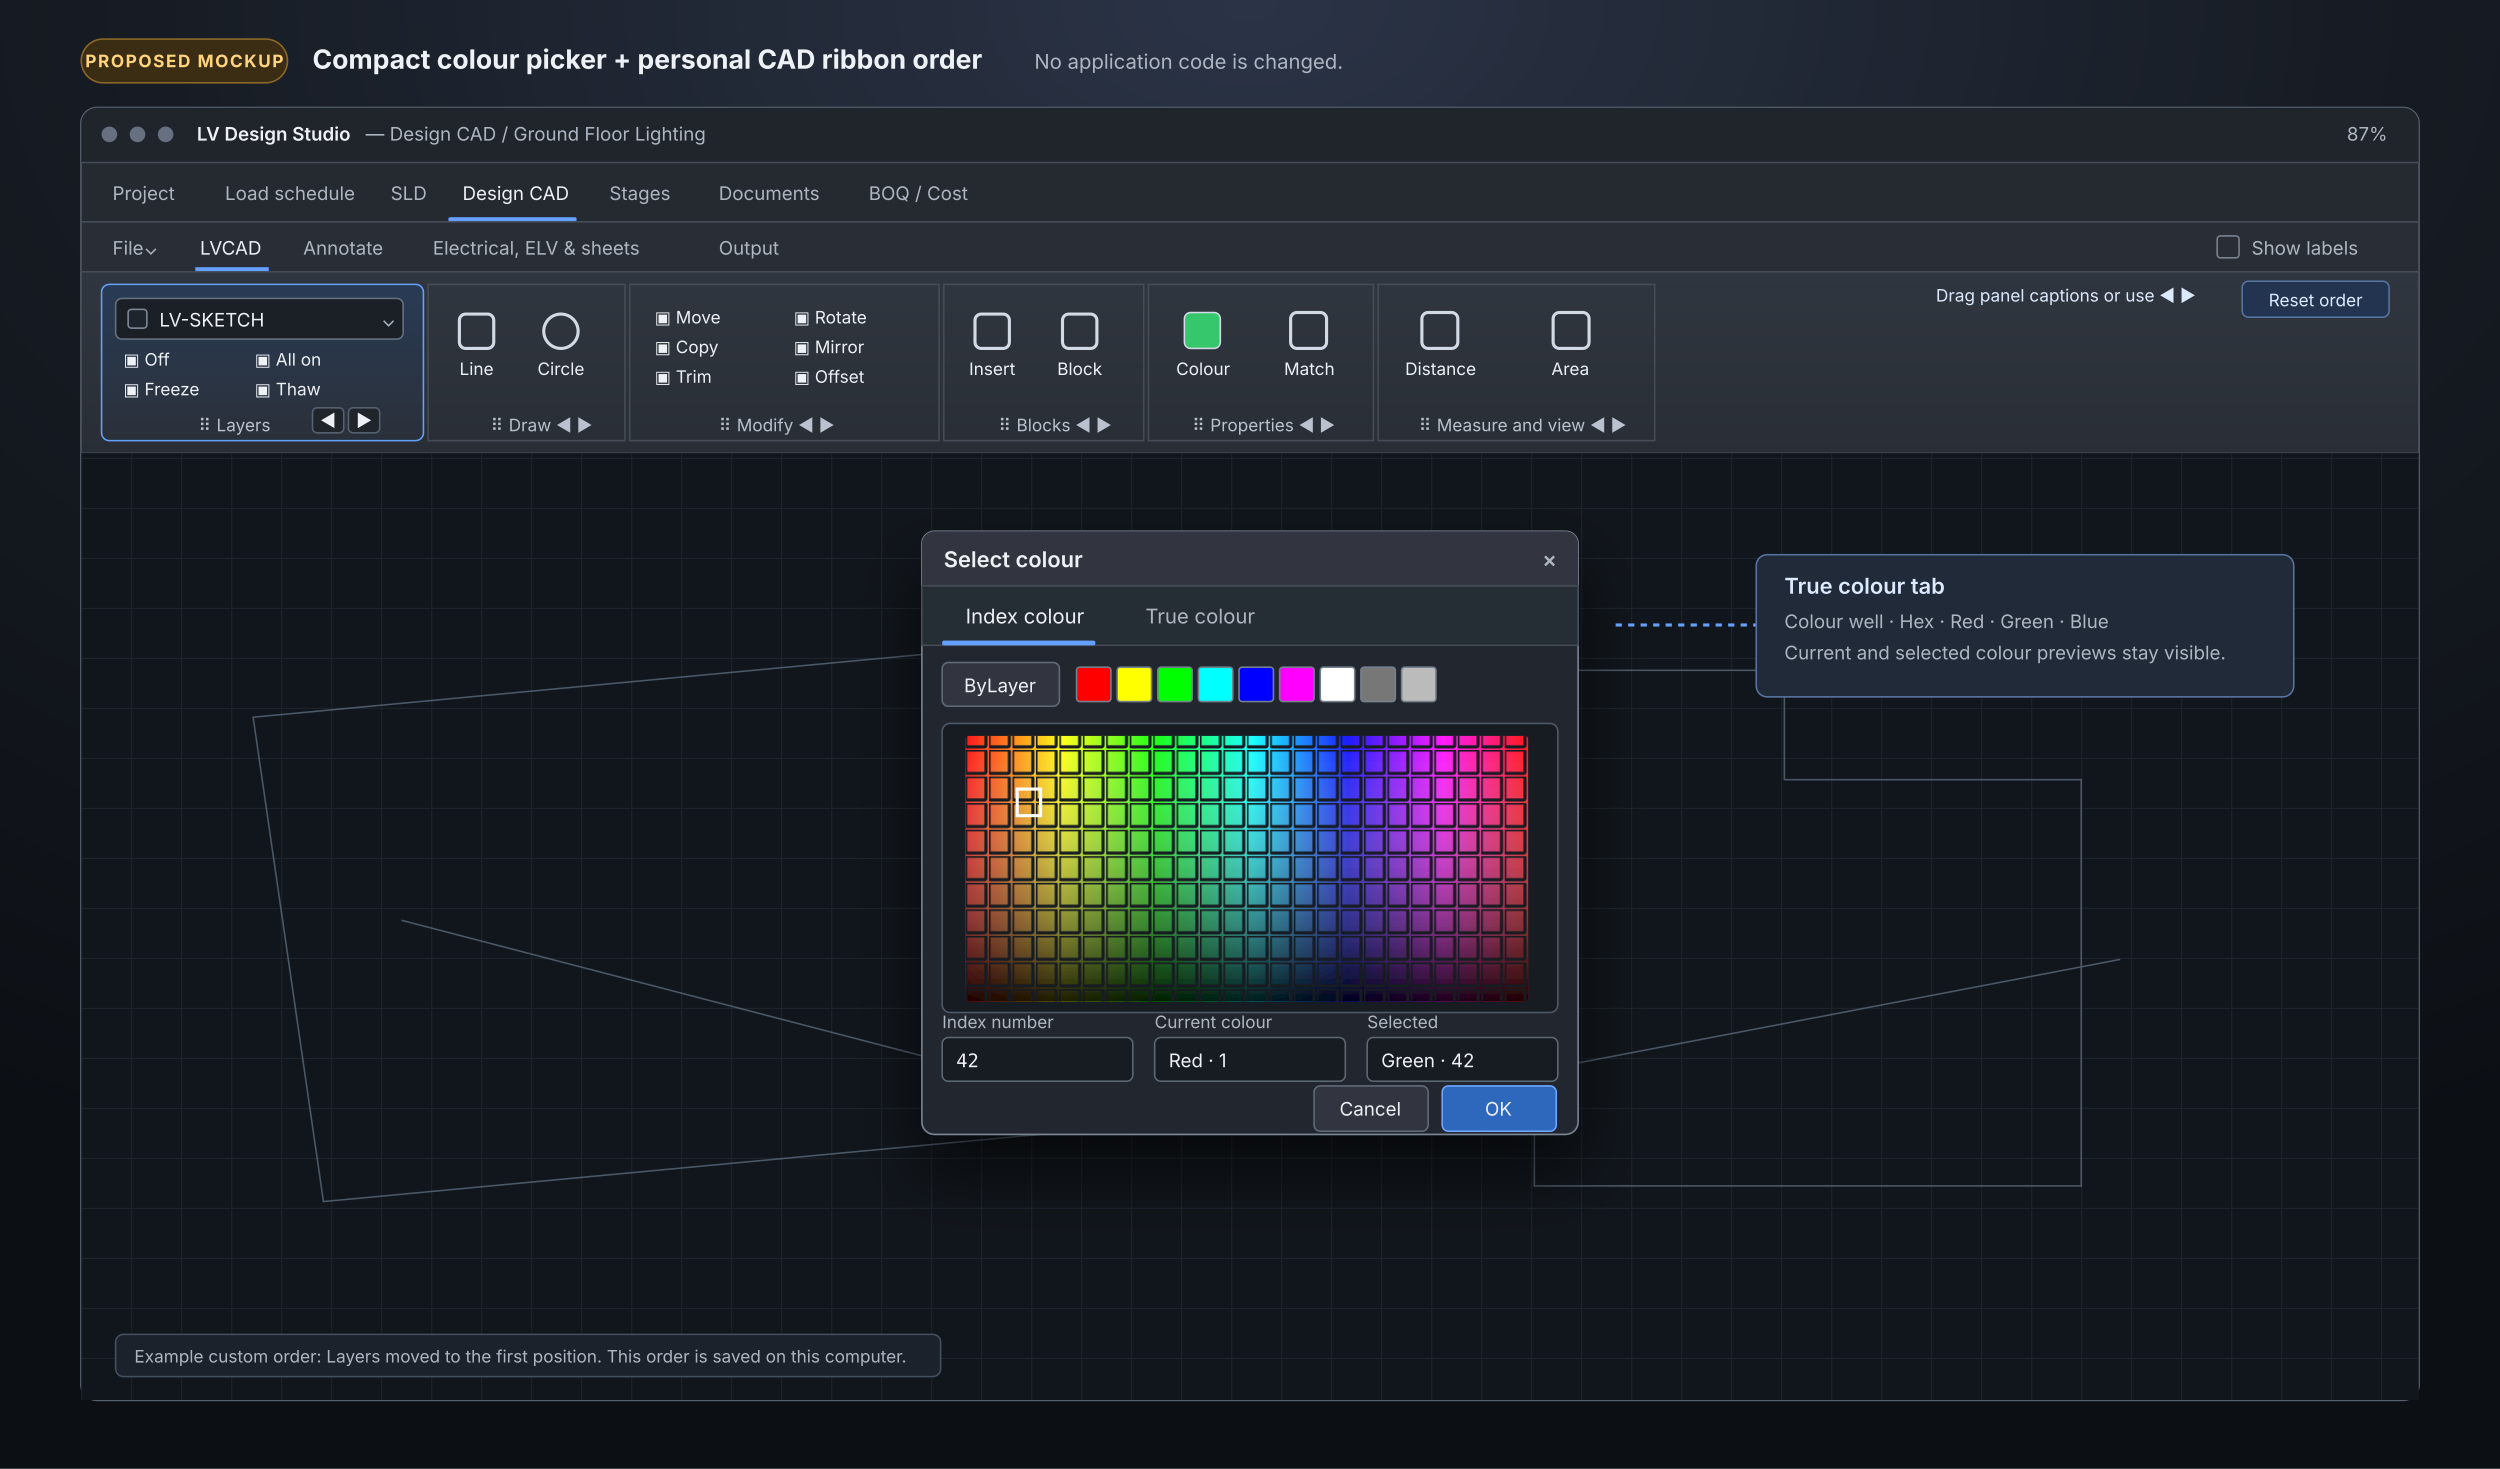
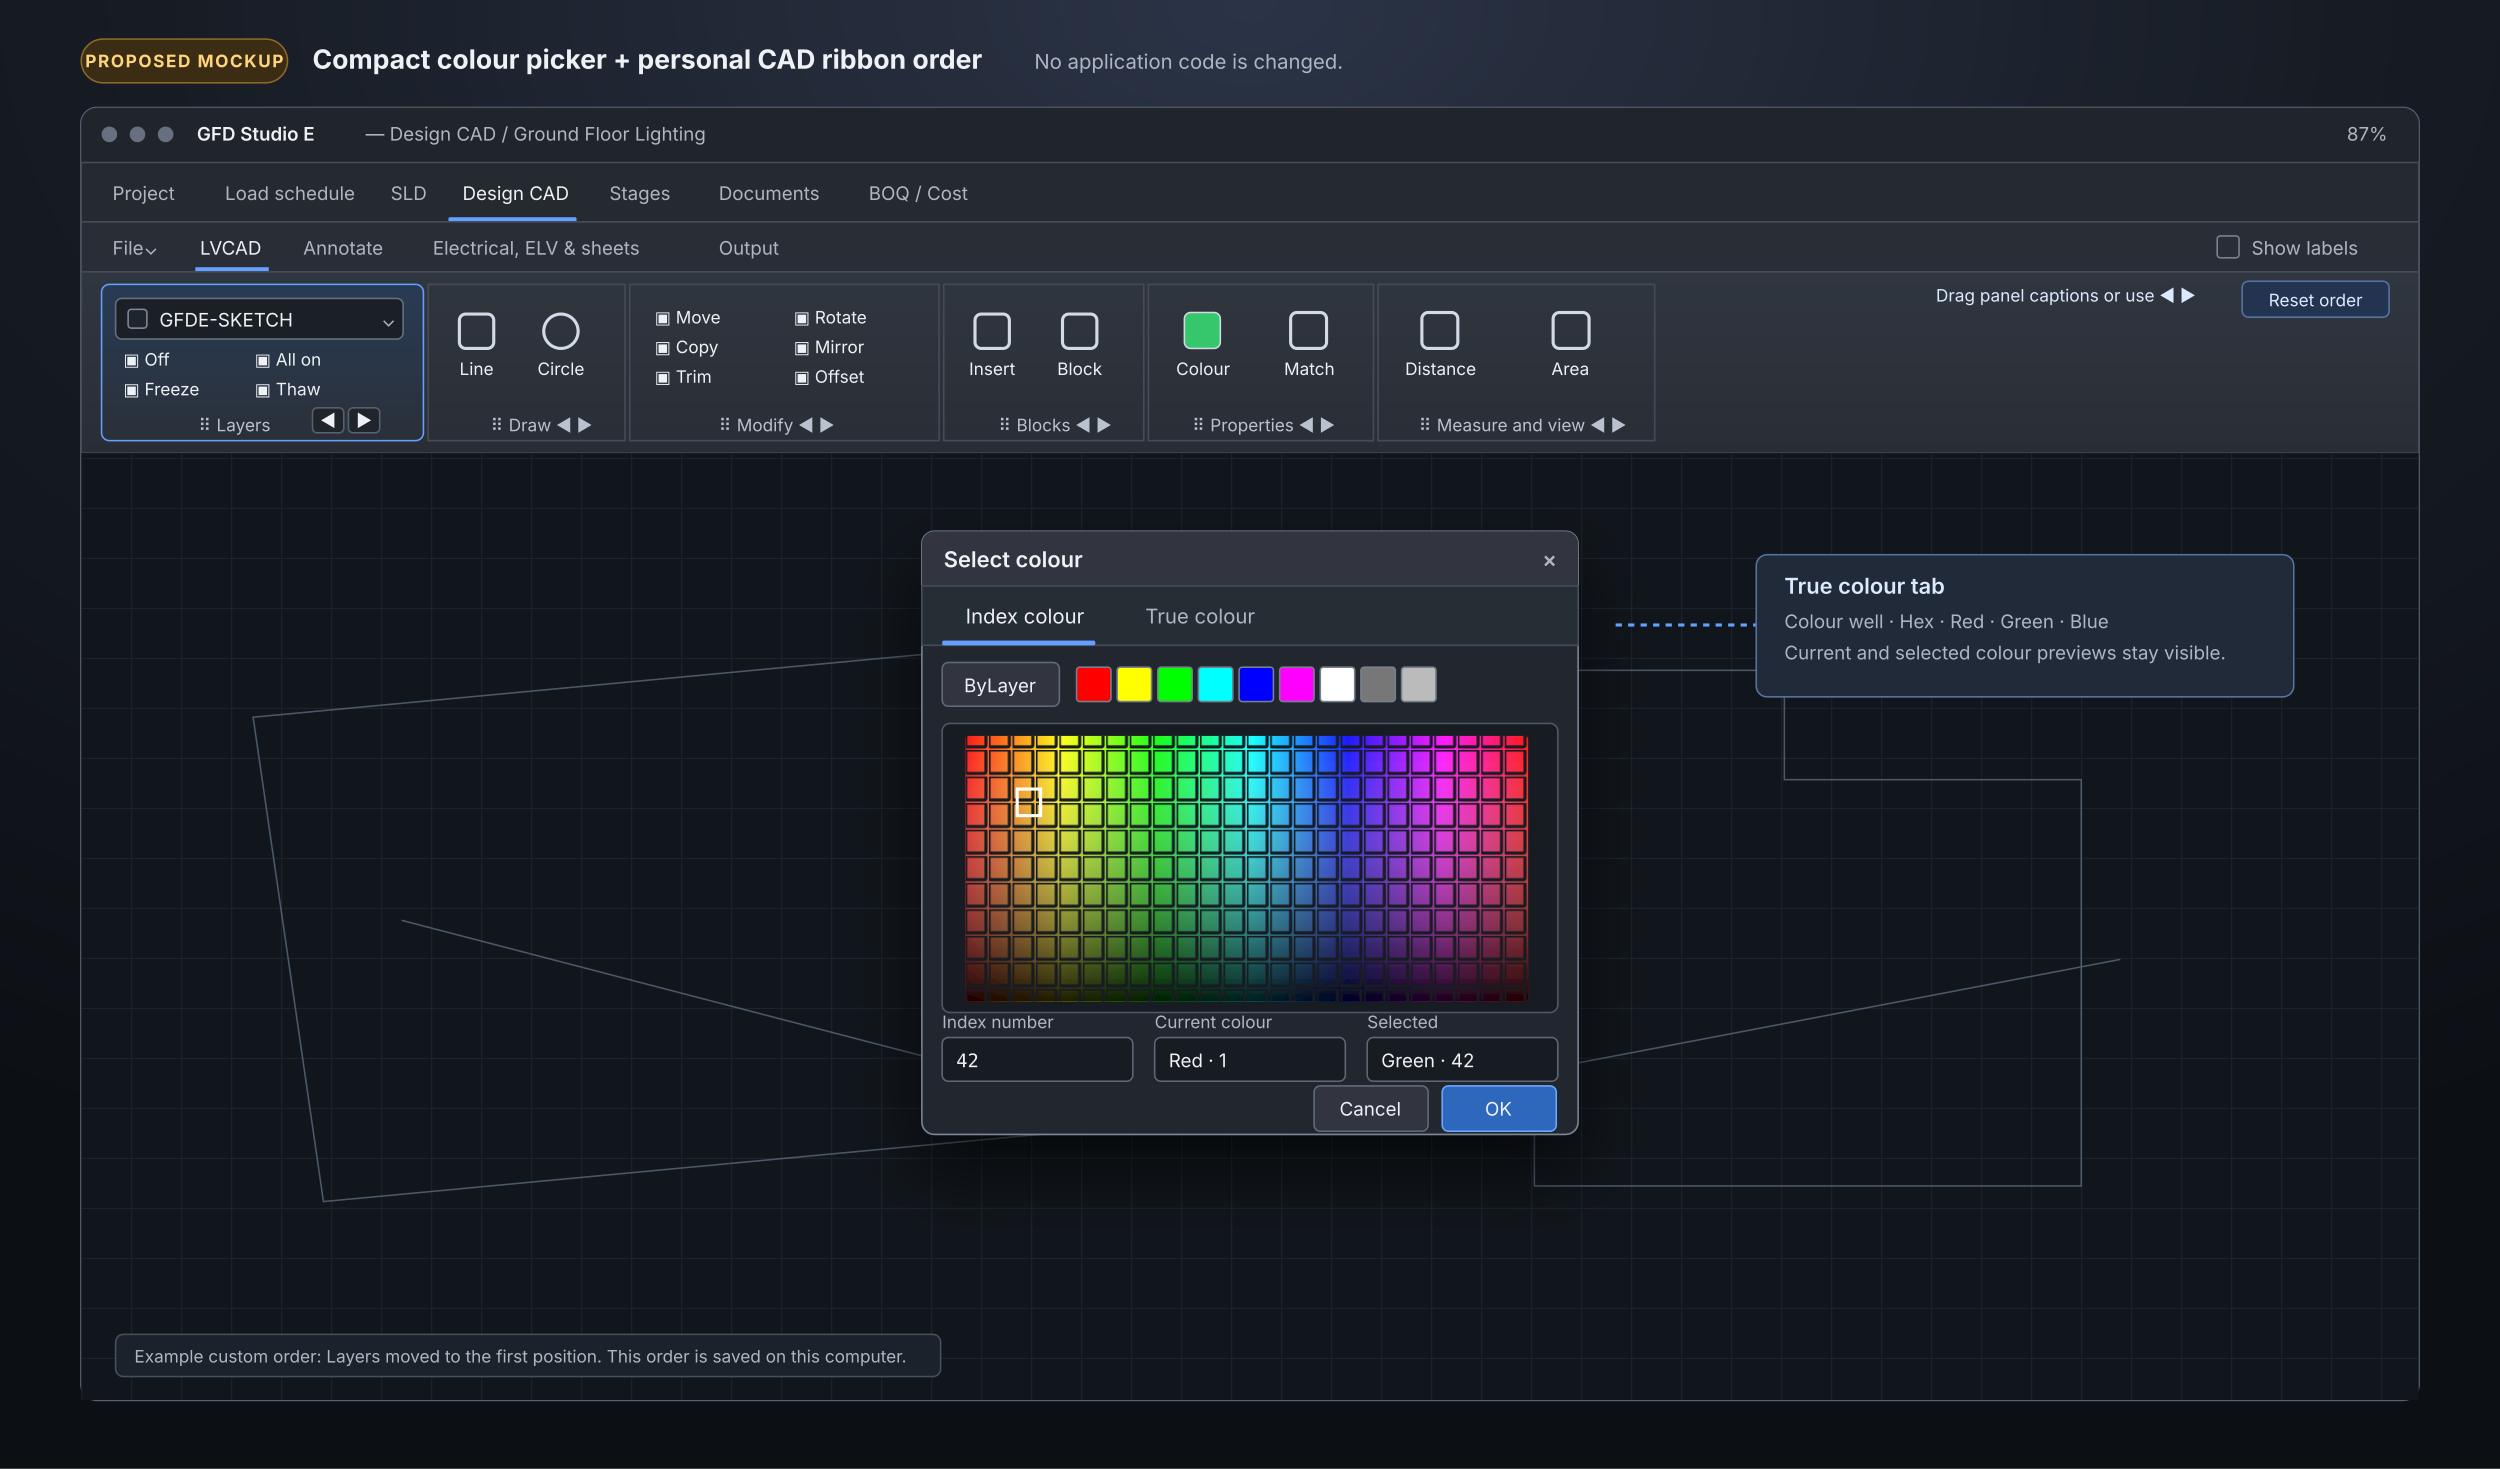
<svg xmlns="http://www.w3.org/2000/svg" width="1600" height="940" viewBox="0 0 1600 940" role="img" aria-labelledby="title desc">
  <defs>
    <radialGradient id="page" cx="50%" cy="0" r="90%">
      <stop offset="0" stop-color="#2b3447" />
      <stop offset=".48" stop-color="#171c24" />
      <stop offset="1" stop-color="#0c0f14" />
    </radialGradient>
    <linearGradient id="ribbon" x2="0" y2="1">
      <stop stop-color="#30363f" />
      <stop offset="1" stop-color="#292e36" />
    </linearGradient>
    <linearGradient id="layerPanel" x2="0" y2="1">
      <stop stop-color="#293b55" />
      <stop offset="1" stop-color="#2a3039" />
    </linearGradient>
    <linearGradient id="hues" x2="1">
      <stop stop-color="#f00" />
      <stop offset=".17" stop-color="#ff0" />
      <stop offset=".34" stop-color="#0f0" />
      <stop offset=".51" stop-color="#0ff" />
      <stop offset=".68" stop-color="#00f" />
      <stop offset=".85" stop-color="#f0f" />
      <stop offset="1" stop-color="#f00" />
    </linearGradient>
    <linearGradient id="shade" x2="0" y2="1">
      <stop stop-color="#fff" stop-opacity=".1" />
      <stop offset="1" stop-color="#000" stop-opacity=".88" />
    </linearGradient>
    <pattern id="cadGrid" width="32" height="32" patternUnits="userSpaceOnUse">
      <path d="M32 0H0V32" fill="none" stroke="#202730" stroke-width="1" />
    </pattern>
    <pattern id="colourCells" width="15" height="17" patternUnits="userSpaceOnUse">
      <rect width="13" height="15" rx="1" fill="none" stroke="#171b21" stroke-width="2" />
    </pattern>
    <filter id="shadow" x="-30%" y="-30%" width="160%" height="180%">
      <feDropShadow dx="0" dy="22" stdDeviation="22" flood-color="#000" flood-opacity=".62" />
    </filter>
    <style>
      .ui{font-family:Inter,system-ui,-apple-system,"Segoe UI",sans-serif}.t{fill:#eef1f5}.m{fill:#aeb6c2}.tiny{font-size:11px}.small{font-size:12px}.body{font-size:13px}.label{font-size:14px;font-weight:600}.title{font-size:17px;font-weight:700}.cap{font-size:11px;fill:#b9c2ce}.line{stroke:#454c57}.strong{stroke:#687180}.tool{fill:#d2dae5}.button{fill:#303640;stroke:#606b79}.field{fill:#171b21;stroke:#5d6876}.accent{fill:#64a0ff}.accentText{fill:#dceaff}.panelTitle{font-size:11px;fill:#b7c0cc}.mono{font-family:ui-monospace,SFMono-Regular,Menlo,monospace}
    </style>
  </defs>
  <rect width="1600" height="940" fill="url(#page)" />
  <g class="ui">
    <g transform="translate(52 25)">
      <rect width="132" height="28" rx="14" fill="#3b2d14" stroke="#8c6827" />
      <text x="66" y="18" text-anchor="middle" fill="#ffd47d" font-size="11" font-weight="700" letter-spacing="1">PROPOSED MOCKUP</text>
      <text x="148" y="19" class="t title">Compact colour picker + personal CAD ribbon order</text>
      <text x="610" y="19" class="m body">No application code is changed.</text>
    </g>
    <g transform="translate(52 69)">
      <rect width="1496" height="827" rx="10" fill="#151a21" stroke="#56606e" stroke-width="1.5" />
      <path d="M10 0h1476a10 10 0 0 1 10 10v25H0V10A10 10 0 0 1 10 0" fill="#20242b" />
      <circle cx="18" cy="17" r="5" fill="#667080" />
      <circle cx="36" cy="17" r="5" fill="#667080" />
      <circle cx="54" cy="17" r="5" fill="#667080" />
-       <text x="74" y="21" class="t small" font-weight="600">LV Design Studio</text>
+       <text x="74" y="21" class="t small" font-weight="600">GFD Studio E</text>
      <text x="182" y="21" class="m small">— Design CAD / Ground Floor Lighting</text>
      <text x="1450" y="21" class="m small">87%</text>
      <rect y="35" width="1496" height="38" fill="#252930" stroke="#454c57" />
      <g class="small m">
        <text x="20" y="59">Project</text>
        <text x="92" y="59">Load schedule</text>
        <text x="198" y="59">SLD</text>
        <text x="244" y="59" class="t">Design CAD</text>
        <text x="338" y="59">Stages</text>
        <text x="408" y="59">Documents</text>
        <text x="504" y="59">BOQ / Cost</text>
        <rect x="235" y="70" width="82" height="3" rx="1" fill="#64a0ff" />
      </g>
      <rect y="73" width="1496" height="32" fill="#292e36" stroke="#454c57" />
      <g class="small m">
        <text x="20" y="94">File⌄</text>
        <text x="76" y="94" class="t">LVCAD</text>
        <text x="142" y="94">Annotate</text>
        <text x="225" y="94">Electrical, ELV &amp; sheets</text>
        <text x="408" y="94">Output</text>
        <rect x="73" y="102" width="47" height="3" fill="#64a0ff" />
        <rect x="1367" y="82" width="14" height="14" rx="2" fill="none" stroke="#7a8390" />
        <text x="1389" y="94">Show labels</text>
      </g>
      <rect y="105" width="1496" height="116" fill="url(#ribbon)" stroke="#454c57" />
      <text x="1187" y="124" class="accentText tiny">Drag panel captions or use ◀ ▶</text>
      <rect x="1383" y="111" width="94" height="23" rx="4" fill="#22344f" stroke="#5774a1" />
      <text x="1430" y="127" text-anchor="middle" class="accentText tiny">Reset order</text>
      <g transform="translate(13 113)">
        <rect width="206" height="100" rx="5" fill="url(#layerPanel)" stroke="#64a0ff" />
        <rect x="9" y="9" width="184" height="26" rx="4" fill="#1b2027" stroke="#667180" />
        <rect x="17" y="16" width="12" height="12" rx="2" fill="#1f252d" stroke="#808a98" />
-         <text x="37" y="27" class="t small">LV-SKETCH</text>
+         <text x="37" y="27" class="t small">GFDE-SKETCH</text>
        <text x="179" y="27" class="m small">⌄</text>
        <g class="tiny t">
          <text x="14" y="52">▣  Off</text>
          <text x="98" y="52">▣  All on</text>
          <text x="14" y="71">▣  Freeze</text>
          <text x="98" y="71">▣  Thaw</text>
        </g>
        <text x="62" y="94" class="cap">⠿  Layers</text>
        <rect x="135" y="79" width="20" height="16" rx="3" fill="#20252c" stroke="#566170" />
        <rect x="158" y="79" width="20" height="16" rx="3" fill="#20252c" stroke="#566170" />
        <text x="145" y="91" text-anchor="middle" class="tiny t">◀</text>
        <text x="168" y="91" text-anchor="middle" class="tiny t">▶</text>
      </g>
      <g transform="translate(222 113)">
        <g>
          <rect width="126" height="100" fill="none" stroke="#454c57" />
          <rect x="20" y="19" width="22" height="22" rx="4" fill="none" stroke="#d2dae5" stroke-width="2" />
          <rect x="74" y="19" width="22" height="22" rx="11" fill="none" stroke="#d2dae5" stroke-width="2" />
          <text x="31" y="58" text-anchor="middle" class="t tiny">Line</text>
          <text x="85" y="58" text-anchor="middle" class="t tiny">Circle</text>
          <text x="40" y="94" class="cap">⠿  Draw  ◀ ▶</text>
        </g>
        <g transform="translate(129)">
          <rect width="198" height="100" fill="none" stroke="#454c57" />
          <g class="t tiny">
            <text x="16" y="25">▣  Move</text>
            <text x="105" y="25">▣  Rotate</text>
            <text x="16" y="44">▣  Copy</text>
            <text x="105" y="44">▣  Mirror</text>
            <text x="16" y="63">▣  Trim</text>
            <text x="105" y="63">▣  Offset</text>
          </g>
          <text x="57" y="94" class="cap">⠿  Modify  ◀ ▶</text>
        </g>
        <g transform="translate(330)">
          <rect width="128" height="100" fill="none" stroke="#454c57" />
          <rect x="20" y="19" width="22" height="22" rx="4" fill="none" stroke="#d2dae5" stroke-width="2" />
          <rect x="76" y="19" width="22" height="22" rx="4" fill="none" stroke="#d2dae5" stroke-width="2" />
          <text x="31" y="58" text-anchor="middle" class="t tiny">Insert</text>
          <text x="87" y="58" text-anchor="middle" class="t tiny">Block</text>
          <text x="35" y="94" class="cap">⠿  Blocks  ◀ ▶</text>
        </g>
        <g transform="translate(461)">
          <rect width="144" height="100" fill="none" stroke="#454c57" />
          <rect x="23" y="18" width="23" height="23" rx="4" fill="#36c66b" stroke="#d2dae5" />
          <rect x="91" y="18" width="23" height="23" rx="4" fill="none" stroke="#d2dae5" stroke-width="2" />
          <text x="35" y="58" text-anchor="middle" class="t tiny">Colour</text>
          <text x="103" y="58" text-anchor="middle" class="t tiny">Match</text>
          <text x="28" y="94" class="cap">⠿  Properties  ◀ ▶</text>
        </g>
        <g transform="translate(608)">
          <rect width="177" height="100" fill="none" stroke="#454c57" />
          <rect x="28" y="18" width="23" height="23" rx="4" fill="none" stroke="#d2dae5" stroke-width="2" />
          <rect x="112" y="18" width="23" height="23" rx="4" fill="none" stroke="#d2dae5" stroke-width="2" />
          <text x="40" y="58" text-anchor="middle" class="t tiny">Distance</text>
          <text x="123" y="58" text-anchor="middle" class="t tiny">Area</text>
          <text x="26" y="94" class="cap">⠿  Measure and view  ◀ ▶</text>
        </g>
      </g>
      <rect y="221" width="1496" height="606" fill="#11161c" />
      <rect y="221" width="1496" height="606" fill="url(#cadGrid)" />
      <g fill="none" stroke="#617184" opacity=".72">
        <path d="M110 390l480-45 45 310-480 45z" />
        <path d="M930 360v330h350V430h-190v-70z" />
        <path d="M205 520l480 125M755 650l550-105" />
      </g>
      <rect x="22" y="785" width="528" height="27" rx="5" fill="#1c222b" stroke="#43505f" />
      <text x="34" y="803" class="m tiny">Example custom order: Layers moved to the first position. This order is saved on this computer.</text>
      <g transform="translate(538 271)" filter="url(#shadow)">
        <rect width="420" height="386" rx="8" fill="#24282f" stroke="#7a8595" />
        <path d="M8 0h404a8 8 0 0 1 8 8v27H0V8A8 8 0 0 1 8 0" fill="#303640" />
        <text x="14" y="23" class="t label">Select colour</text>
        <text x="397" y="23" class="m label">×</text>
        <rect y="35" width="420" height="38" fill="#282d35" stroke="#454c57" />
        <text x="28" y="59" class="t body">Index colour</text>
        <text x="143" y="59" class="m body">True colour</text>
        <rect x="13" y="70" width="98" height="3" rx="1" fill="#64a0ff" />
        <rect x="13" y="84" width="75" height="28" rx="4" class="button" />
        <text x="50" y="103" text-anchor="middle" class="t small">ByLayer</text>
        <g transform="translate(99 87)">
          <rect width="22" height="22" rx="2" fill="#f00" stroke="#76818e" />
          <rect x="26" width="22" height="22" rx="2" fill="#ff0" stroke="#76818e" />
          <rect x="52" width="22" height="22" rx="2" fill="#0f0" stroke="#76818e" />
          <rect x="78" width="22" height="22" rx="2" fill="#0ff" stroke="#76818e" />
          <rect x="104" width="22" height="22" rx="2" fill="#00f" stroke="#76818e" />
          <rect x="130" width="22" height="22" rx="2" fill="#f0f" stroke="#76818e" />
          <rect x="156" width="22" height="22" rx="2" fill="#fff" stroke="#76818e" />
          <rect x="182" width="22" height="22" rx="2" fill="#777" stroke="#76818e" />
          <rect x="208" width="22" height="22" rx="2" fill="#bbb" stroke="#76818e" />
        </g>
        <g transform="translate(13 123)">
          <rect width="394" height="185" rx="5" fill="#181d23" stroke="#505966" />
          <rect x="15" y="8" width="360" height="170" rx="2" fill="url(#hues)" />
          <rect x="15" y="8" width="360" height="170" rx="2" fill="url(#shade)" />
          <rect x="15" y="8" width="360" height="170" fill="url(#colourCells)" />
          <rect x="48" y="42" width="15" height="17" fill="none" stroke="#fff" stroke-width="2" />
        </g>
        <g transform="translate(13 318)">
          <text x="0" y="0" class="m tiny">Index number</text>
          <text x="136" y="0" class="m tiny">Current colour</text>
          <text x="272" y="0" class="m tiny">Selected</text>
          <rect y="6" width="122" height="28" rx="4" class="field" />
          <rect x="136" y="6" width="122" height="28" rx="4" class="field" />
          <rect x="272" y="6" width="122" height="28" rx="4" class="field" />
          <text x="9" y="25" class="t small mono">42</text>
          <text x="145" y="25" class="t small">Red · 1</text>
          <text x="281" y="25" class="t small">Green · 42</text>
        </g>
        <g transform="translate(251 355)">
          <rect width="73" height="29" rx="4" class="button" />
          <text x="36" y="19" text-anchor="middle" class="t small">Cancel</text>
          <rect x="82" width="73" height="29" rx="4" fill="#2d68bd" stroke="#70a7ff" />
          <text x="118" y="19" text-anchor="middle" class="t small">OK</text>
        </g>
      </g>
      <g transform="translate(982 286)">
        <path d="M0 45h90" fill="none" stroke="#64a0ff" stroke-width="2" stroke-dasharray="4 4" />
        <rect x="90" width="344" height="91" rx="7" fill="#202a38" stroke="#5774a1" />
        <text x="108" y="25" class="accentText label">True colour tab</text>
        <text x="108" y="47" class="m small">Colour well · Hex · Red · Green · Blue</text>
        <text x="108" y="67" class="m small">Current and selected colour previews stay visible.</text>
      </g>
    </g>
  </g>
</svg>
